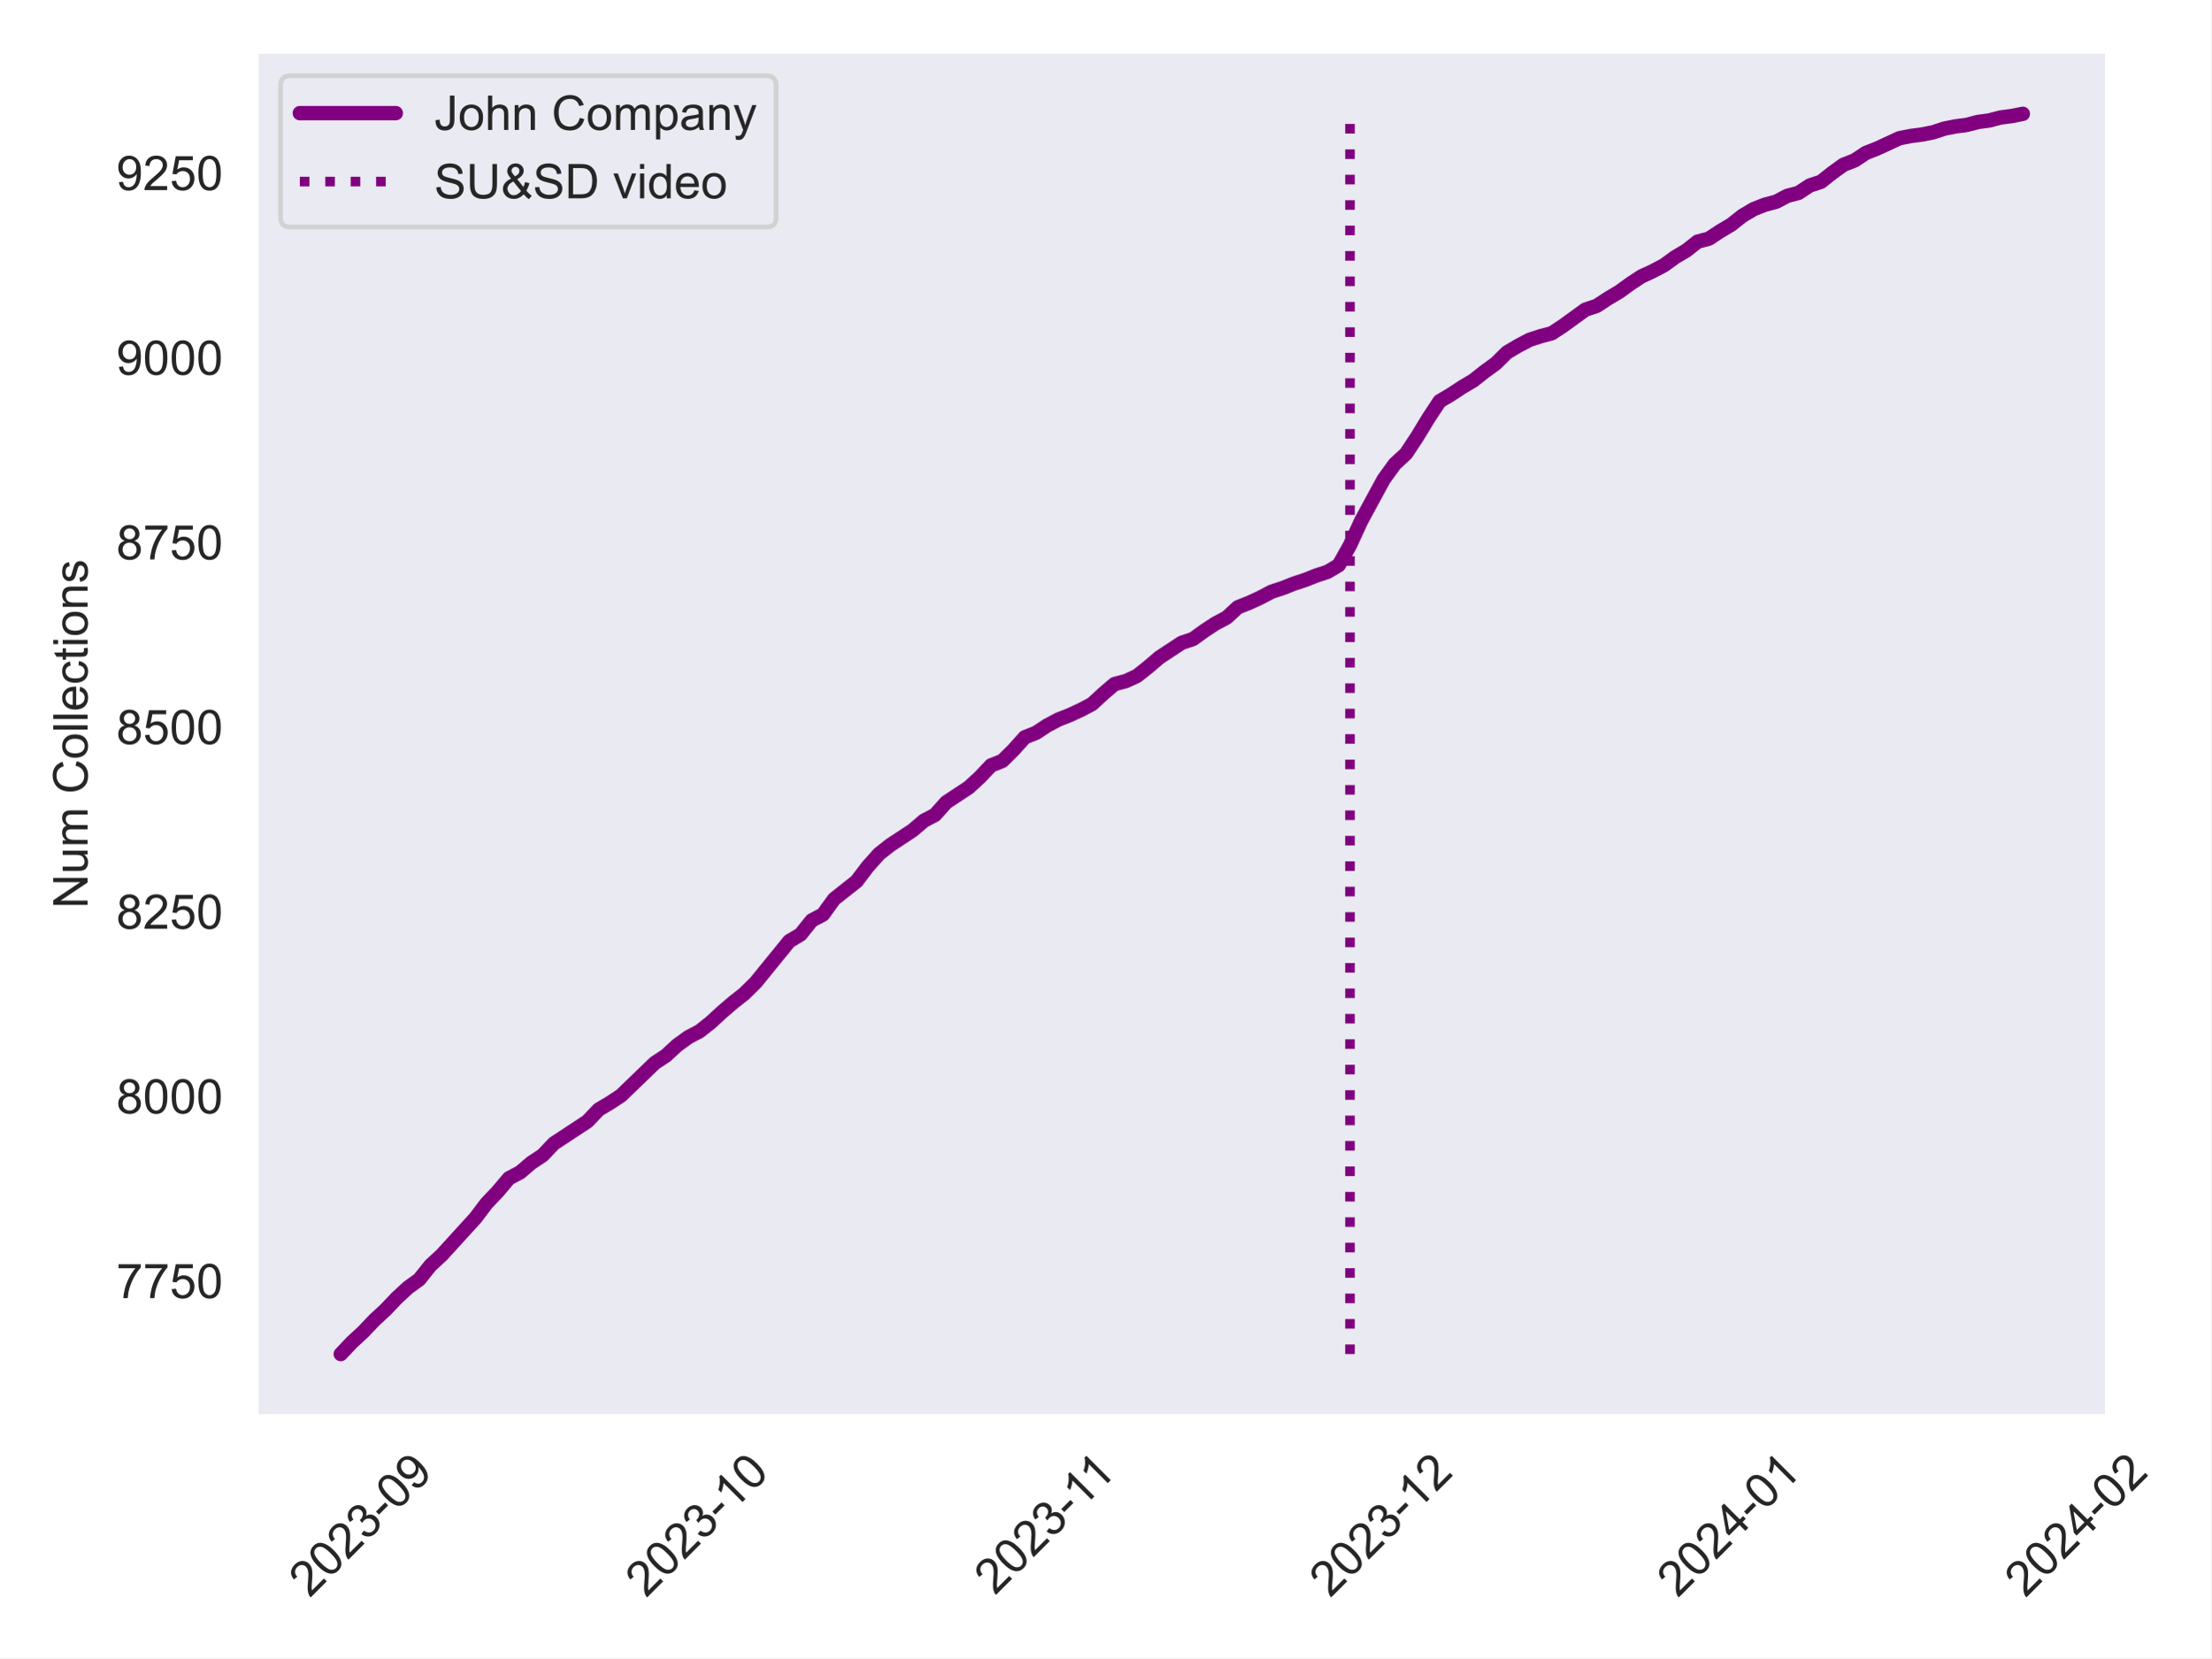
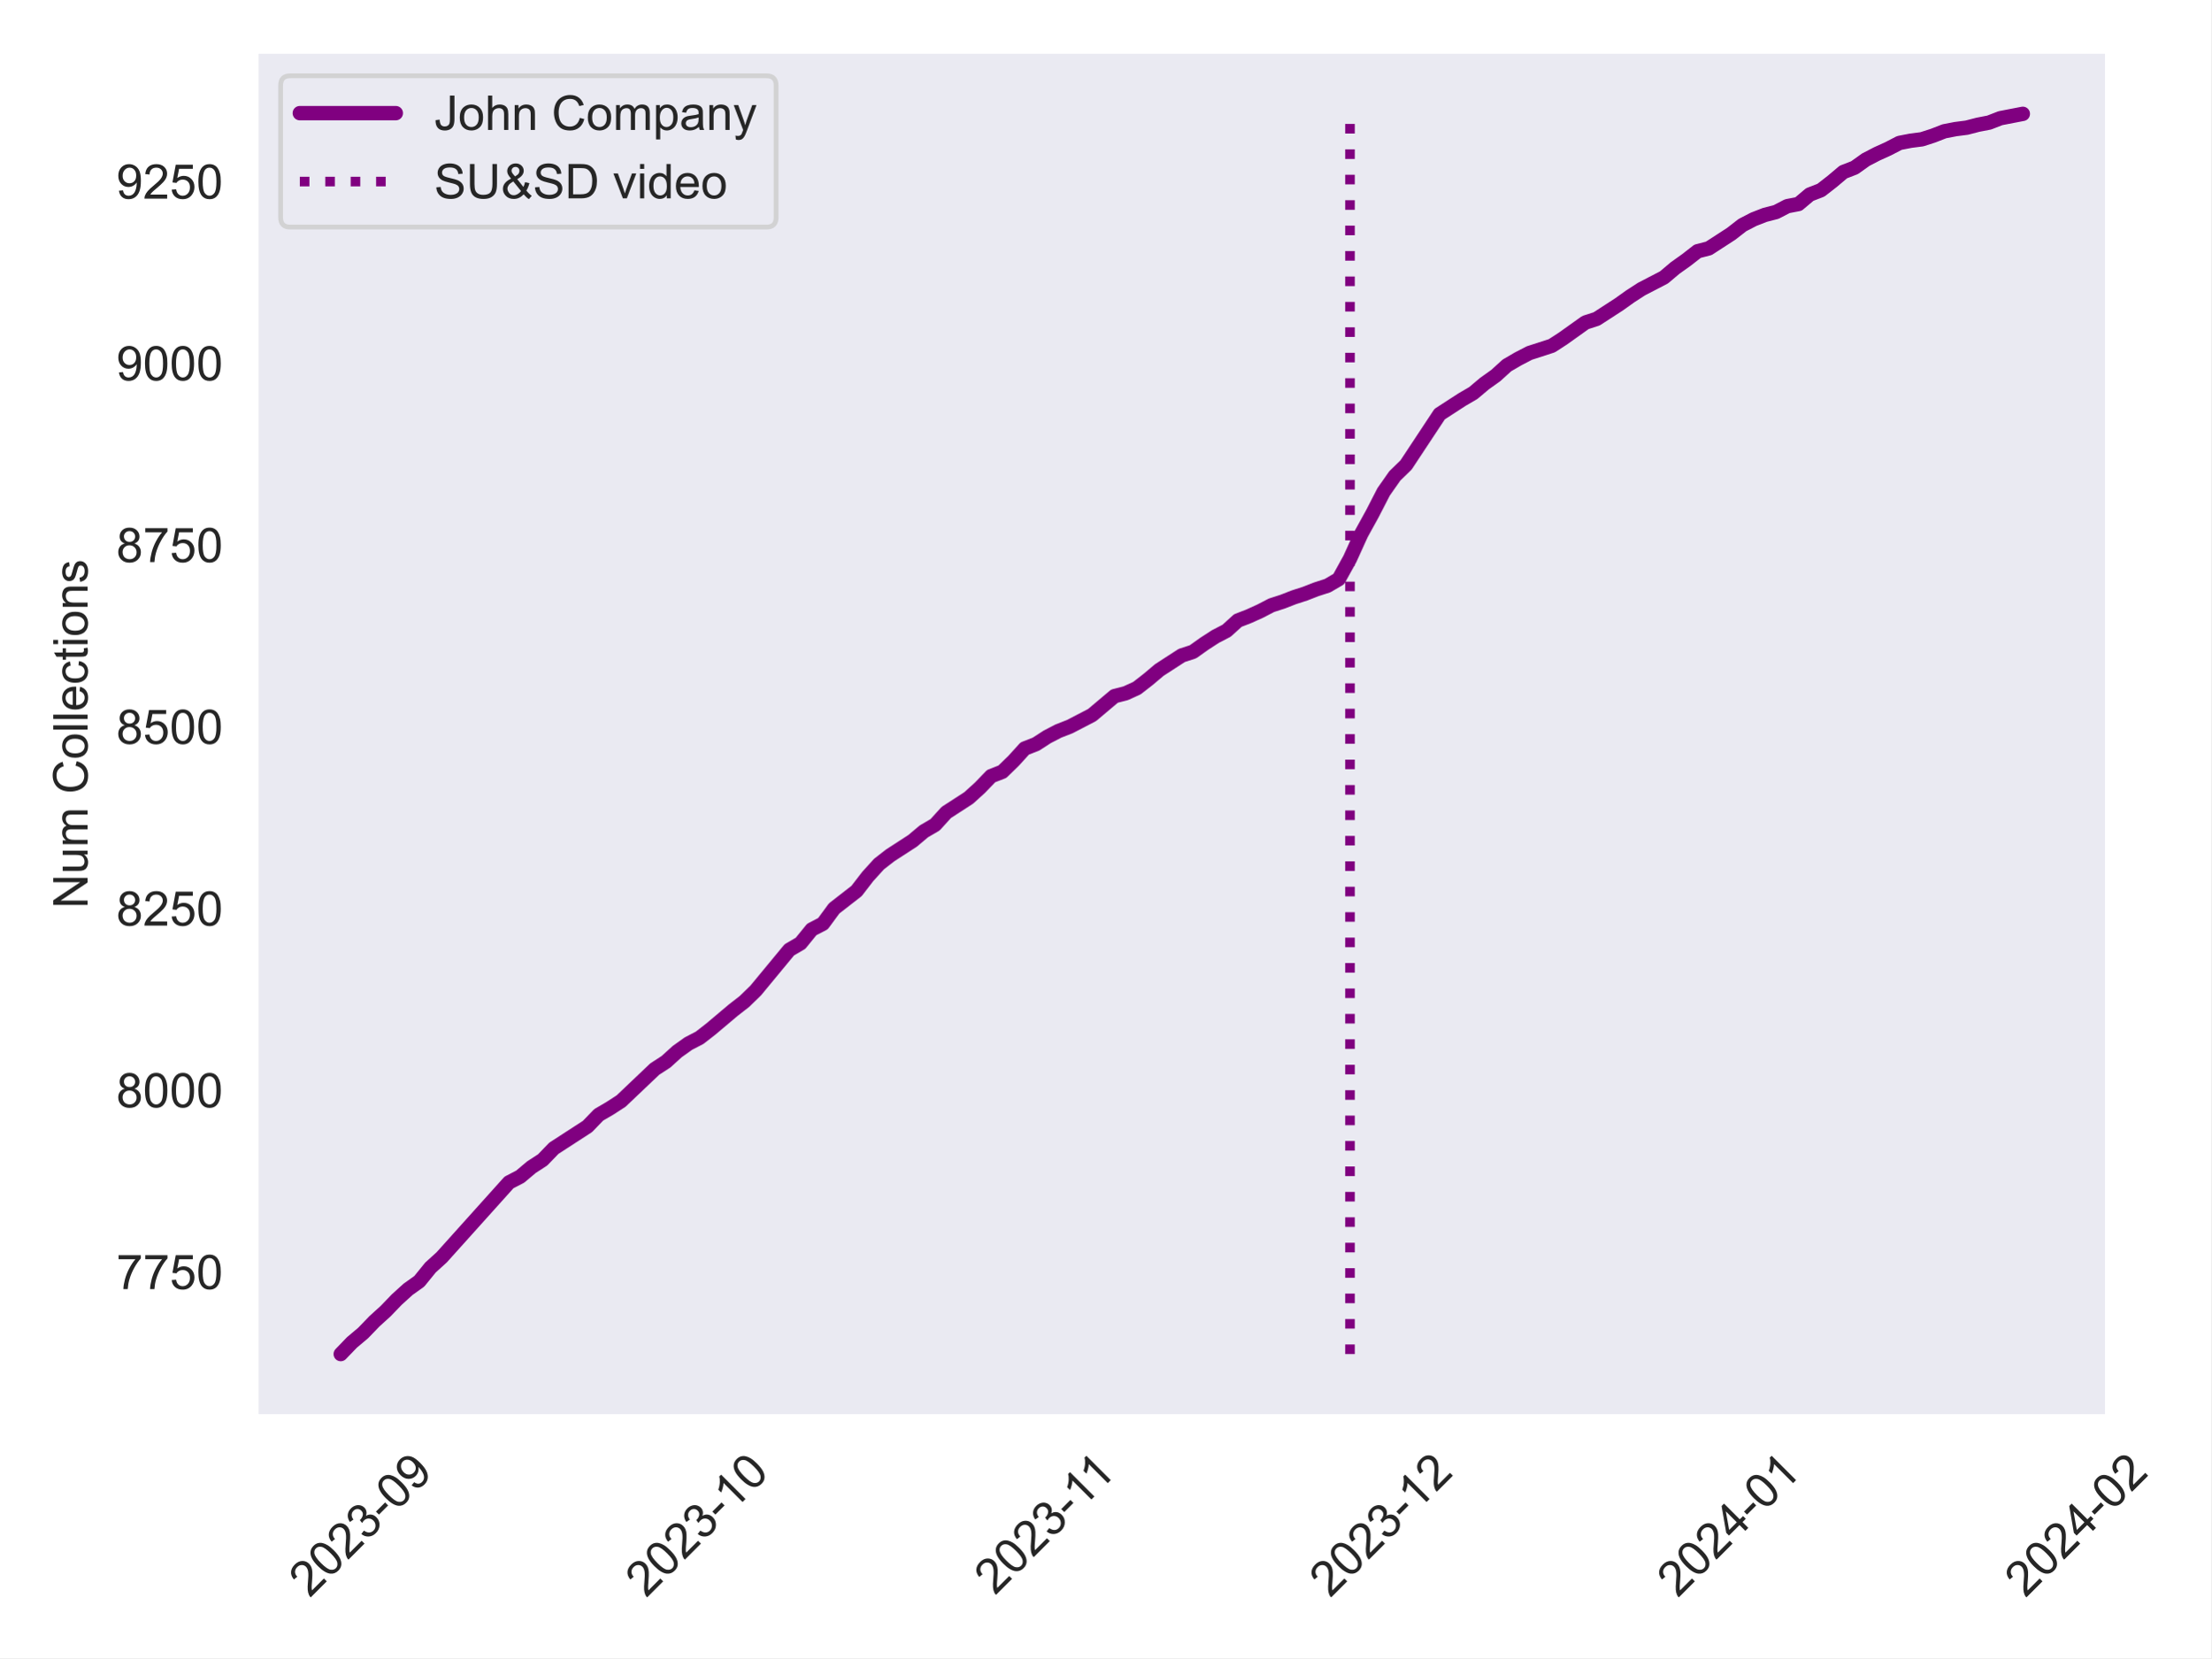
<svg xmlns="http://www.w3.org/2000/svg" xmlns:xlink="http://www.w3.org/1999/xlink" width="460.8pt" height="345.6pt" viewBox="0 0 460.8 345.6" version="1.1">
  <defs>
    <style type="text/css">*{stroke-linejoin: round; stroke-linecap: butt}</style>
  </defs>
  <g id="figure_1">
    <g id="patch_1">
      <path d="M 0 345.6  L 460.8 345.6  L 460.8 0  L 0 0  z " style="fill: #ffffff" />
    </g>
    <g id="axes_1">
      <g id="patch_2">
        <path d="M 53.48 295.153  L 439.087 295.153  L 439.087 10.8  L 53.48 10.8  z " style="fill: #eaeaf2" />
      </g>
      <g id="matplotlib.axis_1">
        <g id="xtick_1">
          <g id="text_1">
            <g style="fill: #262626" transform="translate(64.53587 333.1617) rotate(-45) scale(0.1 -0.1)">
              <defs>
                <path id="ArialMT-32" d="M 3222 541  L 3222 0  L 194 0  Q 188 203 259 391  Q 375 700 629 1000  Q 884 1300 1366 1694  Q 2113 2306 2375 2664  Q 2638 3022 2638 3341  Q 2638 3675 2398 3904  Q 2159 4134 1775 4134  Q 1369 4134 1125 3890  Q 881 3647 878 3216  L 300 3275  Q 359 3922 746 4261  Q 1134 4600 1788 4600  Q 2447 4600 2831 4234  Q 3216 3869 3216 3328  Q 3216 3053 3103 2787  Q 2991 2522 2730 2228  Q 2469 1934 1863 1422  Q 1356 997 1212 845  Q 1069 694 975 541  L 3222 541  z " transform="scale(0.015625)" />
                <path id="ArialMT-30" d="M 266 2259  Q 266 3072 433 3567  Q 600 4063 929 4331  Q 1259 4600 1759 4600  Q 2128 4600 2406 4451  Q 2684 4303 2865 4023  Q 3047 3744 3150 3342  Q 3253 2941 3253 2259  Q 3253 1453 3087 958  Q 2922 463 2592 192  Q 2263 -78 1759 -78  Q 1097 -78 719 397  Q 266 969 266 2259  z M 844 2259  Q 844 1131 1108 757  Q 1372 384 1759 384  Q 2147 384 2411 759  Q 2675 1134 2675 2259  Q 2675 3391 2411 3762  Q 2147 4134 1753 4134  Q 1366 4134 1134 3806  Q 844 3388 844 2259  z " transform="scale(0.015625)" />
                <path id="ArialMT-33" d="M 269 1209  L 831 1284  Q 928 806 1161 595  Q 1394 384 1728 384  Q 2125 384 2398 659  Q 2672 934 2672 1341  Q 2672 1728 2419 1979  Q 2166 2231 1775 2231  Q 1616 2231 1378 2169  L 1441 2663  Q 1497 2656 1531 2656  Q 1891 2656 2178 2843  Q 2466 3031 2466 3422  Q 2466 3731 2256 3934  Q 2047 4138 1716 4138  Q 1388 4138 1169 3931  Q 950 3725 888 3313  L 325 3413  Q 428 3978 793 4289  Q 1159 4600 1703 4600  Q 2078 4600 2393 4439  Q 2709 4278 2876 4000  Q 3044 3722 3044 3409  Q 3044 3113 2884 2869  Q 2725 2625 2413 2481  Q 2819 2388 3044 2092  Q 3269 1797 3269 1353  Q 3269 753 2831 336  Q 2394 -81 1725 -81  Q 1122 -81 723 278  Q 325 638 269 1209  z " transform="scale(0.015625)" />
                <path id="ArialMT-2d" d="M 203 1375  L 203 1941  L 1931 1941  L 1931 1375  L 203 1375  z " transform="scale(0.015625)" />
                <path id="ArialMT-39" d="M 350 1059  L 891 1109  Q 959 728 1153 556  Q 1347 384 1650 384  Q 1909 384 2104 503  Q 2300 622 2425 820  Q 2550 1019 2634 1356  Q 2719 1694 2719 2044  Q 2719 2081 2716 2156  Q 2547 1888 2255 1720  Q 1963 1553 1622 1553  Q 1053 1553 659 1965  Q 266 2378 266 3053  Q 266 3750 677 4175  Q 1088 4600 1706 4600  Q 2153 4600 2523 4359  Q 2894 4119 3086 3673  Q 3278 3228 3278 2384  Q 3278 1506 3087 986  Q 2897 466 2520 194  Q 2144 -78 1638 -78  Q 1100 -78 759 220  Q 419 519 350 1059  z M 2653 3081  Q 2653 3566 2395 3850  Q 2138 4134 1775 4134  Q 1400 4134 1122 3828  Q 844 3522 844 3034  Q 844 2597 1108 2323  Q 1372 2050 1759 2050  Q 2150 2050 2401 2323  Q 2653 2597 2653 3081  z " transform="scale(0.015625)" />
              </defs>
              <use xlink:href="#ArialMT-32" />
              <use xlink:href="#ArialMT-30" x="55.615" />
              <use xlink:href="#ArialMT-32" x="111.23" />
              <use xlink:href="#ArialMT-33" x="166.846" />
              <use xlink:href="#ArialMT-2d" x="222.461" />
              <use xlink:href="#ArialMT-30" x="255.762" />
              <use xlink:href="#ArialMT-39" x="311.377" />
            </g>
          </g>
        </g>
        <g id="xtick_2">
          <g id="text_2">
            <g style="fill: #262626" transform="translate(134.6463 333.1617) rotate(-45) scale(0.1 -0.1)">
              <defs>
                <path id="ArialMT-31" d="M 2384 0  L 1822 0  L 1822 3584  Q 1619 3391 1289 3197  Q 959 3003 697 2906  L 697 3450  Q 1169 3672 1522 3987  Q 1875 4303 2022 4600  L 2384 4600  L 2384 0  z " transform="scale(0.015625)" />
              </defs>
              <use xlink:href="#ArialMT-32" />
              <use xlink:href="#ArialMT-30" x="55.615" />
              <use xlink:href="#ArialMT-32" x="111.23" />
              <use xlink:href="#ArialMT-33" x="166.846" />
              <use xlink:href="#ArialMT-2d" x="222.461" />
              <use xlink:href="#ArialMT-31" x="255.762" />
              <use xlink:href="#ArialMT-30" x="311.377" />
            </g>
          </g>
        </g>
        <g id="xtick_3">
          <g id="text_3">
            <g style="fill: #262626" transform="translate(207.3545 332.6402) rotate(-45) scale(0.1 -0.1)">
              <use xlink:href="#ArialMT-32" />
              <use xlink:href="#ArialMT-30" x="55.615" />
              <use xlink:href="#ArialMT-32" x="111.23" />
              <use xlink:href="#ArialMT-33" x="166.846" />
              <use xlink:href="#ArialMT-2d" x="222.461" />
              <use xlink:href="#ArialMT-31" x="255.762" />
              <use xlink:href="#ArialMT-31" x="304.002" />
            </g>
          </g>
        </g>
        <g id="xtick_4">
          <g id="text_4">
            <g style="fill: #262626" transform="translate(277.2042 333.1617) rotate(-45) scale(0.1 -0.1)">
              <use xlink:href="#ArialMT-32" />
              <use xlink:href="#ArialMT-30" x="55.615" />
              <use xlink:href="#ArialMT-32" x="111.23" />
              <use xlink:href="#ArialMT-33" x="166.846" />
              <use xlink:href="#ArialMT-2d" x="222.461" />
              <use xlink:href="#ArialMT-31" x="255.762" />
              <use xlink:href="#ArialMT-32" x="311.377" />
            </g>
          </g>
        </g>
        <g id="xtick_5">
          <g id="text_5">
            <g style="fill: #262626" transform="translate(349.6516 333.1617) rotate(-45) scale(0.1 -0.1)">
              <defs>
                <path id="ArialMT-34" d="M 2069 0  L 2069 1097  L 81 1097  L 81 1613  L 2172 4581  L 2631 4581  L 2631 1613  L 3250 1613  L 3250 1097  L 2631 1097  L 2631 0  L 2069 0  z M 2069 1613  L 2069 3678  L 634 1613  L 2069 1613  z " transform="scale(0.015625)" />
              </defs>
              <use xlink:href="#ArialMT-32" />
              <use xlink:href="#ArialMT-30" x="55.615" />
              <use xlink:href="#ArialMT-32" x="111.23" />
              <use xlink:href="#ArialMT-34" x="166.846" />
              <use xlink:href="#ArialMT-2d" x="222.461" />
              <use xlink:href="#ArialMT-30" x="255.762" />
              <use xlink:href="#ArialMT-31" x="311.377" />
            </g>
          </g>
        </g>
        <g id="xtick_6">
          <g id="text_6">
            <g style="fill: #262626" transform="translate(422.099 333.1617) rotate(-45) scale(0.1 -0.1)">
              <use xlink:href="#ArialMT-32" />
              <use xlink:href="#ArialMT-30" x="55.615" />
              <use xlink:href="#ArialMT-32" x="111.23" />
              <use xlink:href="#ArialMT-34" x="166.846" />
              <use xlink:href="#ArialMT-2d" x="222.461" />
              <use xlink:href="#ArialMT-30" x="255.762" />
              <use xlink:href="#ArialMT-32" x="311.377" />
            </g>
          </g>
        </g>
      </g>
      <g id="matplotlib.axis_2">
        <g id="ytick_1">
          <g id="text_7">
-             <g style="fill: #262626" transform="translate(24.23625 270.5644) scale(0.1 -0.1)">
+             <g style="fill: #262626" transform="translate(24.23625 268.6843) scale(0.1 -0.1)">
              <defs>
                <path id="ArialMT-37" d="M 303 3981  L 303 4522  L 3269 4522  L 3269 4084  Q 2831 3619 2401 2847  Q 1972 2075 1738 1259  Q 1569 684 1522 0  L 944 0  Q 953 541 1156 1306  Q 1359 2072 1739 2783  Q 2119 3494 2547 3981  L 303 3981  z " transform="scale(0.015625)" />
                <path id="ArialMT-35" d="M 266 1200  L 856 1250  Q 922 819 1161 601  Q 1400 384 1738 384  Q 2144 384 2425 690  Q 2706 997 2706 1503  Q 2706 1984 2436 2262  Q 2166 2541 1728 2541  Q 1456 2541 1237 2417  Q 1019 2294 894 2097  L 366 2166  L 809 4519  L 3088 4519  L 3088 3981  L 1259 3981  L 1013 2750  Q 1425 3038 1878 3038  Q 2478 3038 2890 2622  Q 3303 2206 3303 1553  Q 3303 931 2941 478  Q 2500 -78 1738 -78  Q 1113 -78 717 272  Q 322 622 266 1200  z " transform="scale(0.015625)" />
              </defs>
              <use xlink:href="#ArialMT-37" />
              <use xlink:href="#ArialMT-37" x="55.615" />
              <use xlink:href="#ArialMT-35" x="111.23" />
              <use xlink:href="#ArialMT-30" x="166.846" />
            </g>
          </g>
        </g>
        <g id="ytick_2">
          <g id="text_8">
-             <g style="fill: #262626" transform="translate(24.23625 232.0738) scale(0.1 -0.1)">
+             <g style="fill: #262626" transform="translate(24.23625 230.8029) scale(0.1 -0.1)">
              <defs>
                <path id="ArialMT-38" d="M 1131 2484  Q 781 2613 612 2850  Q 444 3088 444 3419  Q 444 3919 803 4259  Q 1163 4600 1759 4600  Q 2359 4600 2725 4251  Q 3091 3903 3091 3403  Q 3091 3084 2923 2848  Q 2756 2613 2416 2484  Q 2838 2347 3058 2040  Q 3278 1734 3278 1309  Q 3278 722 2862 322  Q 2447 -78 1769 -78  Q 1091 -78 675 323  Q 259 725 259 1325  Q 259 1772 486 2073  Q 713 2375 1131 2484  z M 1019 3438  Q 1019 3113 1228 2906  Q 1438 2700 1772 2700  Q 2097 2700 2305 2904  Q 2513 3109 2513 3406  Q 2513 3716 2298 3927  Q 2084 4138 1766 4138  Q 1444 4138 1231 3931  Q 1019 3725 1019 3438  z M 838 1322  Q 838 1081 952 856  Q 1066 631 1291 507  Q 1516 384 1775 384  Q 2178 384 2440 643  Q 2703 903 2703 1303  Q 2703 1709 2433 1975  Q 2163 2241 1756 2241  Q 1359 2241 1098 1978  Q 838 1716 838 1322  z " transform="scale(0.015625)" />
              </defs>
              <use xlink:href="#ArialMT-38" />
              <use xlink:href="#ArialMT-30" x="55.615" />
              <use xlink:href="#ArialMT-30" x="111.23" />
              <use xlink:href="#ArialMT-30" x="166.846" />
            </g>
          </g>
        </g>
        <g id="ytick_3">
          <g id="text_9">
-             <g style="fill: #262626" transform="translate(24.23625 193.5833) scale(0.1 -0.1)">
+             <g style="fill: #262626" transform="translate(24.23625 192.9215) scale(0.1 -0.1)">
              <use xlink:href="#ArialMT-38" />
              <use xlink:href="#ArialMT-32" x="55.615" />
              <use xlink:href="#ArialMT-35" x="111.23" />
              <use xlink:href="#ArialMT-30" x="166.846" />
            </g>
          </g>
        </g>
        <g id="ytick_4">
          <g id="text_10">
-             <g style="fill: #262626" transform="translate(24.23625 155.0927) scale(0.1 -0.1)">
+             <g style="fill: #262626" transform="translate(24.23625 155.0401) scale(0.1 -0.1)">
              <use xlink:href="#ArialMT-38" />
              <use xlink:href="#ArialMT-35" x="55.615" />
              <use xlink:href="#ArialMT-30" x="111.23" />
              <use xlink:href="#ArialMT-30" x="166.846" />
            </g>
          </g>
        </g>
        <g id="ytick_5">
          <g id="text_11">
-             <g style="fill: #262626" transform="translate(24.23625 116.6021) scale(0.1 -0.1)">
+             <g style="fill: #262626" transform="translate(24.23625 117.1587) scale(0.1 -0.1)">
              <use xlink:href="#ArialMT-38" />
              <use xlink:href="#ArialMT-37" x="55.615" />
              <use xlink:href="#ArialMT-35" x="111.23" />
              <use xlink:href="#ArialMT-30" x="166.846" />
            </g>
          </g>
        </g>
        <g id="ytick_6">
          <g id="text_12">
-             <g style="fill: #262626" transform="translate(24.23625 78.11158) scale(0.1 -0.1)">
+             <g style="fill: #262626" transform="translate(24.23625 79.27731) scale(0.1 -0.1)">
              <use xlink:href="#ArialMT-39" />
              <use xlink:href="#ArialMT-30" x="55.615" />
              <use xlink:href="#ArialMT-30" x="111.23" />
              <use xlink:href="#ArialMT-30" x="166.846" />
            </g>
          </g>
        </g>
        <g id="ytick_7">
          <g id="text_13">
-             <g style="fill: #262626" transform="translate(24.23625 39.62102) scale(0.1 -0.1)">
+             <g style="fill: #262626" transform="translate(24.23625 41.39592) scale(0.1 -0.1)">
              <use xlink:href="#ArialMT-39" />
              <use xlink:href="#ArialMT-32" x="55.615" />
              <use xlink:href="#ArialMT-35" x="111.23" />
              <use xlink:href="#ArialMT-30" x="166.846" />
            </g>
          </g>
        </g>
        <g id="text_14">
          <g style="fill: #262626" transform="translate(18.24875 189.3764) rotate(-90) scale(0.1 -0.1)">
            <defs>
              <path id="ArialMT-4e" d="M 488 0  L 488 4581  L 1109 4581  L 3516 984  L 3516 4581  L 4097 4581  L 4097 0  L 3475 0  L 1069 3600  L 1069 0  L 488 0  z " transform="scale(0.015625)" />
              <path id="ArialMT-75" d="M 2597 0  L 2597 488  Q 2209 -75 1544 -75  Q 1250 -75 995 37  Q 741 150 617 320  Q 494 491 444 738  Q 409 903 409 1263  L 409 3319  L 972 3319  L 972 1478  Q 972 1038 1006 884  Q 1059 663 1231 536  Q 1403 409 1656 409  Q 1909 409 2131 539  Q 2353 669 2445 892  Q 2538 1116 2538 1541  L 2538 3319  L 3100 3319  L 3100 0  L 2597 0  z " transform="scale(0.015625)" />
              <path id="ArialMT-6d" d="M 422 0  L 422 3319  L 925 3319  L 925 2853  Q 1081 3097 1340 3245  Q 1600 3394 1931 3394  Q 2300 3394 2536 3241  Q 2772 3088 2869 2813  Q 3263 3394 3894 3394  Q 4388 3394 4653 3120  Q 4919 2847 4919 2278  L 4919 0  L 4359 0  L 4359 2091  Q 4359 2428 4304 2576  Q 4250 2725 4106 2815  Q 3963 2906 3769 2906  Q 3419 2906 3187 2673  Q 2956 2441 2956 1928  L 2956 0  L 2394 0  L 2394 2156  Q 2394 2531 2256 2718  Q 2119 2906 1806 2906  Q 1569 2906 1367 2781  Q 1166 2656 1075 2415  Q 984 2175 984 1722  L 984 0  L 422 0  z " transform="scale(0.015625)" />
              <path id="ArialMT-20" transform="scale(0.015625)" />
              <path id="ArialMT-43" d="M 3763 1606  L 4369 1453  Q 4178 706 3683 314  Q 3188 -78 2472 -78  Q 1731 -78 1267 223  Q 803 525 561 1097  Q 319 1669 319 2325  Q 319 3041 592 3573  Q 866 4106 1370 4382  Q 1875 4659 2481 4659  Q 3169 4659 3637 4309  Q 4106 3959 4291 3325  L 3694 3184  Q 3534 3684 3231 3912  Q 2928 4141 2469 4141  Q 1941 4141 1586 3887  Q 1231 3634 1087 3207  Q 944 2781 944 2328  Q 944 1744 1114 1308  Q 1284 872 1643 656  Q 2003 441 2422 441  Q 2931 441 3284 734  Q 3638 1028 3763 1606  z " transform="scale(0.015625)" />
              <path id="ArialMT-6f" d="M 213 1659  Q 213 2581 725 3025  Q 1153 3394 1769 3394  Q 2453 3394 2887 2945  Q 3322 2497 3322 1706  Q 3322 1066 3130 698  Q 2938 331 2570 128  Q 2203 -75 1769 -75  Q 1072 -75 642 372  Q 213 819 213 1659  z M 791 1659  Q 791 1022 1069 705  Q 1347 388 1769 388  Q 2188 388 2466 706  Q 2744 1025 2744 1678  Q 2744 2294 2464 2611  Q 2184 2928 1769 2928  Q 1347 2928 1069 2612  Q 791 2297 791 1659  z " transform="scale(0.015625)" />
              <path id="ArialMT-6c" d="M 409 0  L 409 4581  L 972 4581  L 972 0  L 409 0  z " transform="scale(0.015625)" />
              <path id="ArialMT-65" d="M 2694 1069  L 3275 997  Q 3138 488 2766 206  Q 2394 -75 1816 -75  Q 1088 -75 661 373  Q 234 822 234 1631  Q 234 2469 665 2931  Q 1097 3394 1784 3394  Q 2450 3394 2872 2941  Q 3294 2488 3294 1666  Q 3294 1616 3291 1516  L 816 1516  Q 847 969 1125 678  Q 1403 388 1819 388  Q 2128 388 2347 550  Q 2566 713 2694 1069  z M 847 1978  L 2700 1978  Q 2663 2397 2488 2606  Q 2219 2931 1791 2931  Q 1403 2931 1139 2672  Q 875 2413 847 1978  z " transform="scale(0.015625)" />
              <path id="ArialMT-63" d="M 2588 1216  L 3141 1144  Q 3050 572 2676 248  Q 2303 -75 1759 -75  Q 1078 -75 664 370  Q 250 816 250 1647  Q 250 2184 428 2587  Q 606 2991 970 3192  Q 1334 3394 1763 3394  Q 2303 3394 2647 3120  Q 2991 2847 3088 2344  L 2541 2259  Q 2463 2594 2264 2762  Q 2066 2931 1784 2931  Q 1359 2931 1093 2626  Q 828 2322 828 1663  Q 828 994 1084 691  Q 1341 388 1753 388  Q 2084 388 2306 591  Q 2528 794 2588 1216  z " transform="scale(0.015625)" />
              <path id="ArialMT-74" d="M 1650 503  L 1731 6  Q 1494 -44 1306 -44  Q 1000 -44 831 53  Q 663 150 594 308  Q 525 466 525 972  L 525 2881  L 113 2881  L 113 3319  L 525 3319  L 525 4141  L 1084 4478  L 1084 3319  L 1650 3319  L 1650 2881  L 1084 2881  L 1084 941  Q 1084 700 1114 631  Q 1144 563 1211 522  Q 1278 481 1403 481  Q 1497 481 1650 503  z " transform="scale(0.015625)" />
              <path id="ArialMT-69" d="M 425 3934  L 425 4581  L 988 4581  L 988 3934  L 425 3934  z M 425 0  L 425 3319  L 988 3319  L 988 0  L 425 0  z " transform="scale(0.015625)" />
              <path id="ArialMT-6e" d="M 422 0  L 422 3319  L 928 3319  L 928 2847  Q 1294 3394 1984 3394  Q 2284 3394 2536 3286  Q 2788 3178 2913 3003  Q 3038 2828 3088 2588  Q 3119 2431 3119 2041  L 3119 0  L 2556 0  L 2556 2019  Q 2556 2363 2490 2533  Q 2425 2703 2258 2804  Q 2091 2906 1866 2906  Q 1506 2906 1245 2678  Q 984 2450 984 1813  L 984 0  L 422 0  z " transform="scale(0.015625)" />
              <path id="ArialMT-73" d="M 197 991  L 753 1078  Q 800 744 1014 566  Q 1228 388 1613 388  Q 2000 388 2187 545  Q 2375 703 2375 916  Q 2375 1106 2209 1216  Q 2094 1291 1634 1406  Q 1016 1563 777 1677  Q 538 1791 414 1992  Q 291 2194 291 2438  Q 291 2659 392 2848  Q 494 3038 669 3163  Q 800 3259 1026 3326  Q 1253 3394 1513 3394  Q 1903 3394 2198 3281  Q 2494 3169 2634 2976  Q 2775 2784 2828 2463  L 2278 2388  Q 2241 2644 2061 2787  Q 1881 2931 1553 2931  Q 1166 2931 1000 2803  Q 834 2675 834 2503  Q 834 2394 903 2306  Q 972 2216 1119 2156  Q 1203 2125 1616 2013  Q 2213 1853 2448 1751  Q 2684 1650 2818 1456  Q 2953 1263 2953 975  Q 2953 694 2789 445  Q 2625 197 2315 61  Q 2006 -75 1616 -75  Q 969 -75 630 194  Q 291 463 197 991  z " transform="scale(0.015625)" />
            </defs>
            <use xlink:href="#ArialMT-4e" />
            <use xlink:href="#ArialMT-75" x="72.217" />
            <use xlink:href="#ArialMT-6d" x="127.832" />
            <use xlink:href="#ArialMT-20" x="211.133" />
            <use xlink:href="#ArialMT-43" x="238.916" />
            <use xlink:href="#ArialMT-6f" x="311.133" />
            <use xlink:href="#ArialMT-6c" x="366.748" />
            <use xlink:href="#ArialMT-6c" x="388.965" />
            <use xlink:href="#ArialMT-65" x="411.182" />
            <use xlink:href="#ArialMT-63" x="466.797" />
            <use xlink:href="#ArialMT-74" x="516.797" />
            <use xlink:href="#ArialMT-69" x="544.58" />
            <use xlink:href="#ArialMT-6f" x="566.797" />
            <use xlink:href="#ArialMT-6e" x="622.412" />
            <use xlink:href="#ArialMT-73" x="678.027" />
          </g>
        </g>
      </g>
      <g id="PolyCollection_1" />
      <g id="line2d_1">
-         <path d="M 71.008 282.228  L 73.345 279.764  L 75.682 277.609  L 78.019 275.145  L 80.356 272.99  L 82.693 270.527  L 85.03 268.371  L 87.367 266.678  L 89.704 263.752  L 92.041 261.597  L 99.052 253.899  L 101.389 250.819  L 103.726 248.356  L 106.063 245.585  L 108.4 244.353  L 110.737 242.352  L 113.074 240.812  L 115.411 238.349  L 122.422 233.73  L 124.759 231.266  L 127.096 229.881  L 129.433 228.341  L 136.444 221.567  L 138.781 220.027  L 141.118 217.872  L 143.455 216.178  L 145.792 214.946  L 148.129 213.099  L 150.466 210.943  L 152.803 208.942  L 155.14 207.094  L 157.477 204.785  L 164.488 196.163  L 166.825 194.777  L 169.162 191.852  L 171.499 190.62  L 173.836 187.387  L 178.51 183.692  L 180.847 180.613  L 183.184 177.995  L 185.521 176.148  L 190.195 173.069  L 192.532 171.067  L 194.869 169.835  L 197.206 167.218  L 201.88 164.139  L 204.217 161.983  L 206.554 159.52  L 208.891 158.596  L 211.228 156.287  L 213.565 153.669  L 215.902 152.745  L 218.24 151.206  L 220.577 149.974  L 222.914 149.05  L 225.251 147.973  L 227.588 146.741  L 229.925 144.585  L 232.262 142.584  L 234.599 141.968  L 236.936 140.89  L 239.273 139.043  L 241.61 137.041  L 246.284 133.962  L 248.621 133.192  L 250.958 131.499  L 253.295 129.959  L 255.632 128.727  L 257.969 126.572  L 260.306 125.648  L 262.643 124.57  L 264.98 123.339  L 267.317 122.569  L 269.654 121.645  L 271.991 120.875  L 274.328 119.952  L 276.665 119.182  L 279.002 117.796  L 281.339 113.639  L 283.676 108.558  L 288.35 99.936  L 290.687 96.703  L 293.024 94.548  L 295.361 91.007  L 297.698 87.158  L 300.035 83.616  L 302.372 82.231  L 304.709 80.691  L 307.046 79.306  L 309.383 77.458  L 311.72 75.764  L 314.057 73.455  L 316.394 72.069  L 318.731 70.838  L 321.068 70.068  L 323.405 69.452  L 325.742 67.912  L 330.416 64.525  L 332.753 63.755  L 335.09 62.216  L 337.427 60.83  L 339.764 59.136  L 342.101 57.597  L 344.438 56.519  L 346.775 55.287  L 349.112 53.594  L 351.449 52.208  L 353.786 50.361  L 356.123 49.745  L 358.46 48.205  L 360.797 46.819  L 363.134 44.972  L 365.471 43.586  L 367.808 42.662  L 370.145 42.047  L 372.482 40.815  L 374.819 40.199  L 377.156 38.659  L 379.493 37.89  L 381.83 36.042  L 384.168 34.349  L 386.505 33.425  L 388.842 31.885  L 391.179 30.961  L 395.853 28.806  L 398.19 28.344  L 400.527 28.036  L 402.864 27.574  L 405.201 26.804  L 407.538 26.342  L 409.875 26.035  L 412.212 25.419  L 414.549 25.111  L 416.886 24.495  L 419.223 24.187  L 421.56 23.725  L 421.56 23.725  " clip-path="url(#pb572ad06fc)" style="fill: none; stroke: #800080; stroke-width: 3; stroke-linecap: round" />
+         <path d="M 71.008 282.228  L 73.345 279.803  L 75.682 277.834  L 78.019 275.409  L 80.356 273.288  L 82.693 270.863  L 85.03 268.742  L 87.367 267.075  L 89.704 264.196  L 92.041 262.075  L 106.063 246.468  L 108.4 245.256  L 110.737 243.286  L 113.074 241.77  L 115.411 239.346  L 122.422 234.8  L 124.759 232.376  L 127.096 231.012  L 129.433 229.497  L 136.444 222.83  L 138.781 221.314  L 141.118 219.193  L 143.455 217.526  L 145.792 216.314  L 148.129 214.496  L 152.803 210.556  L 155.14 208.738  L 157.477 206.465  L 164.488 197.98  L 166.825 196.616  L 169.162 193.737  L 171.499 192.525  L 173.836 189.343  L 178.51 185.706  L 180.847 182.675  L 183.184 180.1  L 185.521 178.281  L 190.195 175.251  L 192.532 173.281  L 194.869 171.917  L 197.206 169.341  L 201.88 166.311  L 204.217 164.189  L 206.554 161.765  L 208.891 160.856  L 211.228 158.583  L 213.565 156.007  L 215.902 155.098  L 218.24 153.583  L 220.577 152.37  L 222.914 151.461  L 227.588 149.037  L 232.262 145.097  L 234.599 144.491  L 236.936 143.43  L 239.273 141.612  L 241.61 139.642  L 246.284 136.612  L 248.621 135.854  L 250.958 134.187  L 253.295 132.672  L 255.632 131.46  L 257.969 129.338  L 260.306 128.429  L 262.643 127.369  L 264.98 126.156  L 267.317 125.399  L 269.654 124.49  L 271.991 123.732  L 274.328 122.823  L 276.665 122.065  L 279.002 120.701  L 281.339 116.459  L 283.676 111.307  L 286.013 107.064  L 288.35 102.518  L 290.687 99.185  L 293.024 96.912  L 300.035 86.305  L 304.709 83.275  L 307.046 81.911  L 309.383 79.941  L 311.72 78.274  L 314.057 76.153  L 316.394 74.789  L 318.731 73.577  L 323.405 72.062  L 325.742 70.547  L 330.416 67.213  L 332.753 66.455  L 337.427 63.425  L 339.764 61.758  L 342.101 60.243  L 346.775 57.818  L 349.112 55.849  L 351.449 54.182  L 353.786 52.363  L 356.123 51.757  L 360.797 48.727  L 363.134 46.909  L 365.471 45.696  L 367.808 44.787  L 370.145 44.181  L 372.482 42.969  L 374.819 42.514  L 377.156 40.544  L 379.493 39.635  L 381.83 37.817  L 384.168 35.847  L 386.505 34.938  L 388.842 33.271  L 391.179 32.059  L 393.516 30.998  L 395.853 29.786  L 398.19 29.332  L 400.527 29.029  L 402.864 28.271  L 405.201 27.362  L 407.538 26.907  L 409.875 26.604  L 412.212 25.998  L 414.549 25.543  L 416.886 24.634  L 421.56 23.725  L 421.56 23.725  " clip-path="url(#pf4782cd4c1)" style="fill: none; stroke: #800080; stroke-width: 3; stroke-linecap: round" />
      </g>
      <g id="LineCollection_1">
-         <path d="M 281.339 282.228  L 281.339 23.725  " clip-path="url(#pb572ad06fc)" style="fill: none; stroke-dasharray: 2,3.3; stroke-dashoffset: 0; stroke: #800080; stroke-width: 2" />
+         <path d="M 281.339 282.228  L 281.339 23.725  " clip-path="url(#pf4782cd4c1)" style="fill: none; stroke-dasharray: 2,3.3; stroke-dashoffset: 0; stroke: #800080; stroke-width: 2" />
      </g>
      <g id="patch_3">
        <path d="M 53.48 295.153  L 53.48 10.8  " style="fill: none; stroke: #ffffff; stroke-width: 0.8; stroke-linejoin: miter; stroke-linecap: square" />
      </g>
      <g id="patch_4">
        <path d="M 439.087 295.153  L 439.087 10.8  " style="fill: none; stroke: #ffffff; stroke-width: 0.8; stroke-linejoin: miter; stroke-linecap: square" />
      </g>
      <g id="patch_5">
        <path d="M 53.48 295.153  L 439.087 295.153  " style="fill: none; stroke: #ffffff; stroke-width: 0.8; stroke-linejoin: miter; stroke-linecap: square" />
      </g>
      <g id="patch_6">
        <path d="M 53.48 10.8  L 439.087 10.8  " style="fill: none; stroke: #ffffff; stroke-width: 0.8; stroke-linejoin: miter; stroke-linecap: square" />
      </g>
      <g id="legend_1">
        <g id="patch_7">
          <path d="M 60.48 47.33  L 159.736 47.33  Q 161.736 47.33 161.736 45.33  L 161.736 17.8  Q 161.736 15.8 159.736 15.8  L 60.48 15.8  Q 58.48 15.8 58.48 17.8  L 58.48 45.33  Q 58.48 47.33 60.48 47.33  z " style="fill: #eaeaf2; opacity: 0.8; stroke: #cccccc; stroke-linejoin: miter" />
        </g>
        <g id="line2d_2">
          <path d="M 62.48 23.58  L 72.48 23.58  L 82.48 23.58  " style="fill: none; stroke: #800080; stroke-width: 3; stroke-linecap: round" />
        </g>
        <g id="text_15">
          <g style="fill: #262626" transform="translate(90.48 27.07969) scale(0.1 -0.1)">
            <defs>
              <path id="ArialMT-4a" d="M 184 1300  L 731 1375  Q 753 850 928 656  Q 1103 463 1413 463  Q 1641 463 1806 567  Q 1972 672 2034 851  Q 2097 1031 2097 1425  L 2097 4581  L 2703 4581  L 2703 1459  Q 2703 884 2564 568  Q 2425 253 2123 87  Q 1822 -78 1416 -78  Q 813 -78 492 269  Q 172 616 184 1300  z " transform="scale(0.015625)" />
              <path id="ArialMT-68" d="M 422 0  L 422 4581  L 984 4581  L 984 2938  Q 1378 3394 1978 3394  Q 2347 3394 2619 3248  Q 2891 3103 3008 2847  Q 3125 2591 3125 2103  L 3125 0  L 2563 0  L 2563 2103  Q 2563 2525 2380 2717  Q 2197 2909 1863 2909  Q 1613 2909 1392 2779  Q 1172 2650 1078 2428  Q 984 2206 984 1816  L 984 0  L 422 0  z " transform="scale(0.015625)" />
              <path id="ArialMT-70" d="M 422 -1272  L 422 3319  L 934 3319  L 934 2888  Q 1116 3141 1344 3267  Q 1572 3394 1897 3394  Q 2322 3394 2647 3175  Q 2972 2956 3137 2557  Q 3303 2159 3303 1684  Q 3303 1175 3120 767  Q 2938 359 2589 142  Q 2241 -75 1856 -75  Q 1575 -75 1351 44  Q 1128 163 984 344  L 984 -1272  L 422 -1272  z M 931 1641  Q 931 1000 1190 694  Q 1450 388 1819 388  Q 2194 388 2461 705  Q 2728 1022 2728 1688  Q 2728 2322 2467 2637  Q 2206 2953 1844 2953  Q 1484 2953 1207 2617  Q 931 2281 931 1641  z " transform="scale(0.015625)" />
              <path id="ArialMT-61" d="M 2588 409  Q 2275 144 1986 34  Q 1697 -75 1366 -75  Q 819 -75 525 192  Q 231 459 231 875  Q 231 1119 342 1320  Q 453 1522 633 1644  Q 813 1766 1038 1828  Q 1203 1872 1538 1913  Q 2219 1994 2541 2106  Q 2544 2222 2544 2253  Q 2544 2597 2384 2738  Q 2169 2928 1744 2928  Q 1347 2928 1158 2789  Q 969 2650 878 2297  L 328 2372  Q 403 2725 575 2942  Q 747 3159 1072 3276  Q 1397 3394 1825 3394  Q 2250 3394 2515 3294  Q 2781 3194 2906 3042  Q 3031 2891 3081 2659  Q 3109 2516 3109 2141  L 3109 1391  Q 3109 606 3145 398  Q 3181 191 3288 0  L 2700 0  Q 2613 175 2588 409  z M 2541 1666  Q 2234 1541 1622 1453  Q 1275 1403 1131 1340  Q 988 1278 909 1158  Q 831 1038 831 891  Q 831 666 1001 516  Q 1172 366 1500 366  Q 1825 366 2078 508  Q 2331 650 2450 897  Q 2541 1088 2541 1459  L 2541 1666  z " transform="scale(0.015625)" />
              <path id="ArialMT-79" d="M 397 -1278  L 334 -750  Q 519 -800 656 -800  Q 844 -800 956 -737  Q 1069 -675 1141 -563  Q 1194 -478 1313 -144  Q 1328 -97 1363 -6  L 103 3319  L 709 3319  L 1400 1397  Q 1534 1031 1641 628  Q 1738 1016 1872 1384  L 2581 3319  L 3144 3319  L 1881 -56  Q 1678 -603 1566 -809  Q 1416 -1088 1222 -1217  Q 1028 -1347 759 -1347  Q 597 -1347 397 -1278  z " transform="scale(0.015625)" />
            </defs>
            <use xlink:href="#ArialMT-4a" />
            <use xlink:href="#ArialMT-6f" x="50" />
            <use xlink:href="#ArialMT-68" x="105.615" />
            <use xlink:href="#ArialMT-6e" x="161.23" />
            <use xlink:href="#ArialMT-20" x="216.846" />
            <use xlink:href="#ArialMT-43" x="244.629" />
            <use xlink:href="#ArialMT-6f" x="316.846" />
            <use xlink:href="#ArialMT-6d" x="372.461" />
            <use xlink:href="#ArialMT-70" x="455.762" />
            <use xlink:href="#ArialMT-61" x="511.377" />
            <use xlink:href="#ArialMT-6e" x="566.992" />
            <use xlink:href="#ArialMT-79" x="622.607" />
          </g>
        </g>
        <g id="line2d_3">
          <path d="M 62.48 37.842  L 82.48 37.842  " style="fill: none; stroke-dasharray: 2,3.3; stroke-dashoffset: 0; stroke: #800080; stroke-width: 2" />
        </g>
        <g id="text_16">
          <g style="fill: #262626" transform="translate(90.48 41.34219) scale(0.1 -0.1)">
            <defs>
              <path id="ArialMT-53" d="M 288 1472  L 859 1522  Q 900 1178 1048 958  Q 1197 738 1509 602  Q 1822 466 2213 466  Q 2559 466 2825 569  Q 3091 672 3220 851  Q 3350 1031 3350 1244  Q 3350 1459 3225 1620  Q 3100 1781 2813 1891  Q 2628 1963 1997 2114  Q 1366 2266 1113 2400  Q 784 2572 623 2826  Q 463 3081 463 3397  Q 463 3744 659 4045  Q 856 4347 1234 4503  Q 1613 4659 2075 4659  Q 2584 4659 2973 4495  Q 3363 4331 3572 4012  Q 3781 3694 3797 3291  L 3216 3247  Q 3169 3681 2898 3903  Q 2628 4125 2100 4125  Q 1550 4125 1298 3923  Q 1047 3722 1047 3438  Q 1047 3191 1225 3031  Q 1400 2872 2139 2705  Q 2878 2538 3153 2413  Q 3553 2228 3743 1945  Q 3934 1663 3934 1294  Q 3934 928 3725 604  Q 3516 281 3123 101  Q 2731 -78 2241 -78  Q 1619 -78 1198 103  Q 778 284 539 648  Q 300 1013 288 1472  z " transform="scale(0.015625)" />
              <path id="ArialMT-55" d="M 3500 4581  L 4106 4581  L 4106 1934  Q 4106 1244 3950 837  Q 3794 431 3386 176  Q 2978 -78 2316 -78  Q 1672 -78 1262 144  Q 853 366 678 786  Q 503 1206 503 1934  L 503 4581  L 1109 4581  L 1109 1938  Q 1109 1341 1220 1058  Q 1331 775 1601 622  Q 1872 469 2263 469  Q 2931 469 3215 772  Q 3500 1075 3500 1938  L 3500 4581  z " transform="scale(0.015625)" />
              <path id="ArialMT-26" d="M 3041 541  Q 2763 231 2434 76  Q 2106 -78 1725 -78  Q 1022 -78 609 397  Q 275 784 275 1263  Q 275 1688 548 2030  Q 822 2372 1366 2631  Q 1056 2988 953 3209  Q 850 3431 850 3638  Q 850 4050 1173 4354  Q 1497 4659 1988 4659  Q 2456 4659 2754 4371  Q 3053 4084 3053 3681  Q 3053 3028 2188 2566  L 3009 1519  Q 3150 1794 3228 2156  L 3813 2031  Q 3663 1431 3406 1044  Q 3722 625 4122 341  L 3744 -106  Q 3403 113 3041 541  z M 1897 2928  Q 2263 3144 2370 3306  Q 2478 3469 2478 3666  Q 2478 3900 2329 4048  Q 2181 4197 1959 4197  Q 1731 4197 1579 4050  Q 1428 3903 1428 3691  Q 1428 3584 1483 3467  Q 1538 3350 1647 3219  L 1897 2928  z M 2688 984  L 1656 2263  Q 1200 1991 1040 1758  Q 881 1525 881 1297  Q 881 1019 1103 719  Q 1325 419 1731 419  Q 1984 419 2254 576  Q 2525 734 2688 984  z " transform="scale(0.015625)" />
              <path id="ArialMT-44" d="M 494 0  L 494 4581  L 2072 4581  Q 2606 4581 2888 4516  Q 3281 4425 3559 4188  Q 3922 3881 4101 3404  Q 4281 2928 4281 2316  Q 4281 1794 4159 1391  Q 4038 988 3847 723  Q 3656 459 3429 307  Q 3203 156 2883 78  Q 2563 0 2147 0  L 494 0  z M 1100 541  L 2078 541  Q 2531 541 2789 625  Q 3047 709 3200 863  Q 3416 1078 3536 1442  Q 3656 1806 3656 2325  Q 3656 3044 3420 3430  Q 3184 3816 2847 3947  Q 2603 4041 2063 4041  L 1100 4041  L 1100 541  z " transform="scale(0.015625)" />
              <path id="ArialMT-76" d="M 1344 0  L 81 3319  L 675 3319  L 1388 1331  Q 1503 1009 1600 663  Q 1675 925 1809 1294  L 2547 3319  L 3125 3319  L 1869 0  L 1344 0  z " transform="scale(0.015625)" />
              <path id="ArialMT-64" d="M 2575 0  L 2575 419  Q 2259 -75 1647 -75  Q 1250 -75 917 144  Q 584 363 401 755  Q 219 1147 219 1656  Q 219 2153 384 2558  Q 550 2963 881 3178  Q 1213 3394 1622 3394  Q 1922 3394 2156 3267  Q 2391 3141 2538 2938  L 2538 4581  L 3097 4581  L 3097 0  L 2575 0  z M 797 1656  Q 797 1019 1065 703  Q 1334 388 1700 388  Q 2069 388 2326 689  Q 2584 991 2584 1609  Q 2584 2291 2321 2609  Q 2059 2928 1675 2928  Q 1300 2928 1048 2622  Q 797 2316 797 1656  z " transform="scale(0.015625)" />
            </defs>
            <use xlink:href="#ArialMT-53" />
            <use xlink:href="#ArialMT-55" x="66.699" />
            <use xlink:href="#ArialMT-26" x="138.916" />
            <use xlink:href="#ArialMT-53" x="205.615" />
            <use xlink:href="#ArialMT-44" x="272.314" />
            <use xlink:href="#ArialMT-20" x="344.531" />
            <use xlink:href="#ArialMT-76" x="372.314" />
            <use xlink:href="#ArialMT-69" x="422.314" />
            <use xlink:href="#ArialMT-64" x="444.531" />
            <use xlink:href="#ArialMT-65" x="500.146" />
            <use xlink:href="#ArialMT-6f" x="555.762" />
          </g>
        </g>
      </g>
    </g>
  </g>
  <defs>
-     <clipPath id="pb572ad06fc">
+     <clipPath id="pf4782cd4c1">
      <rect x="53.48" y="10.8" width="385.607" height="284.353" />
    </clipPath>
  </defs>
</svg>
